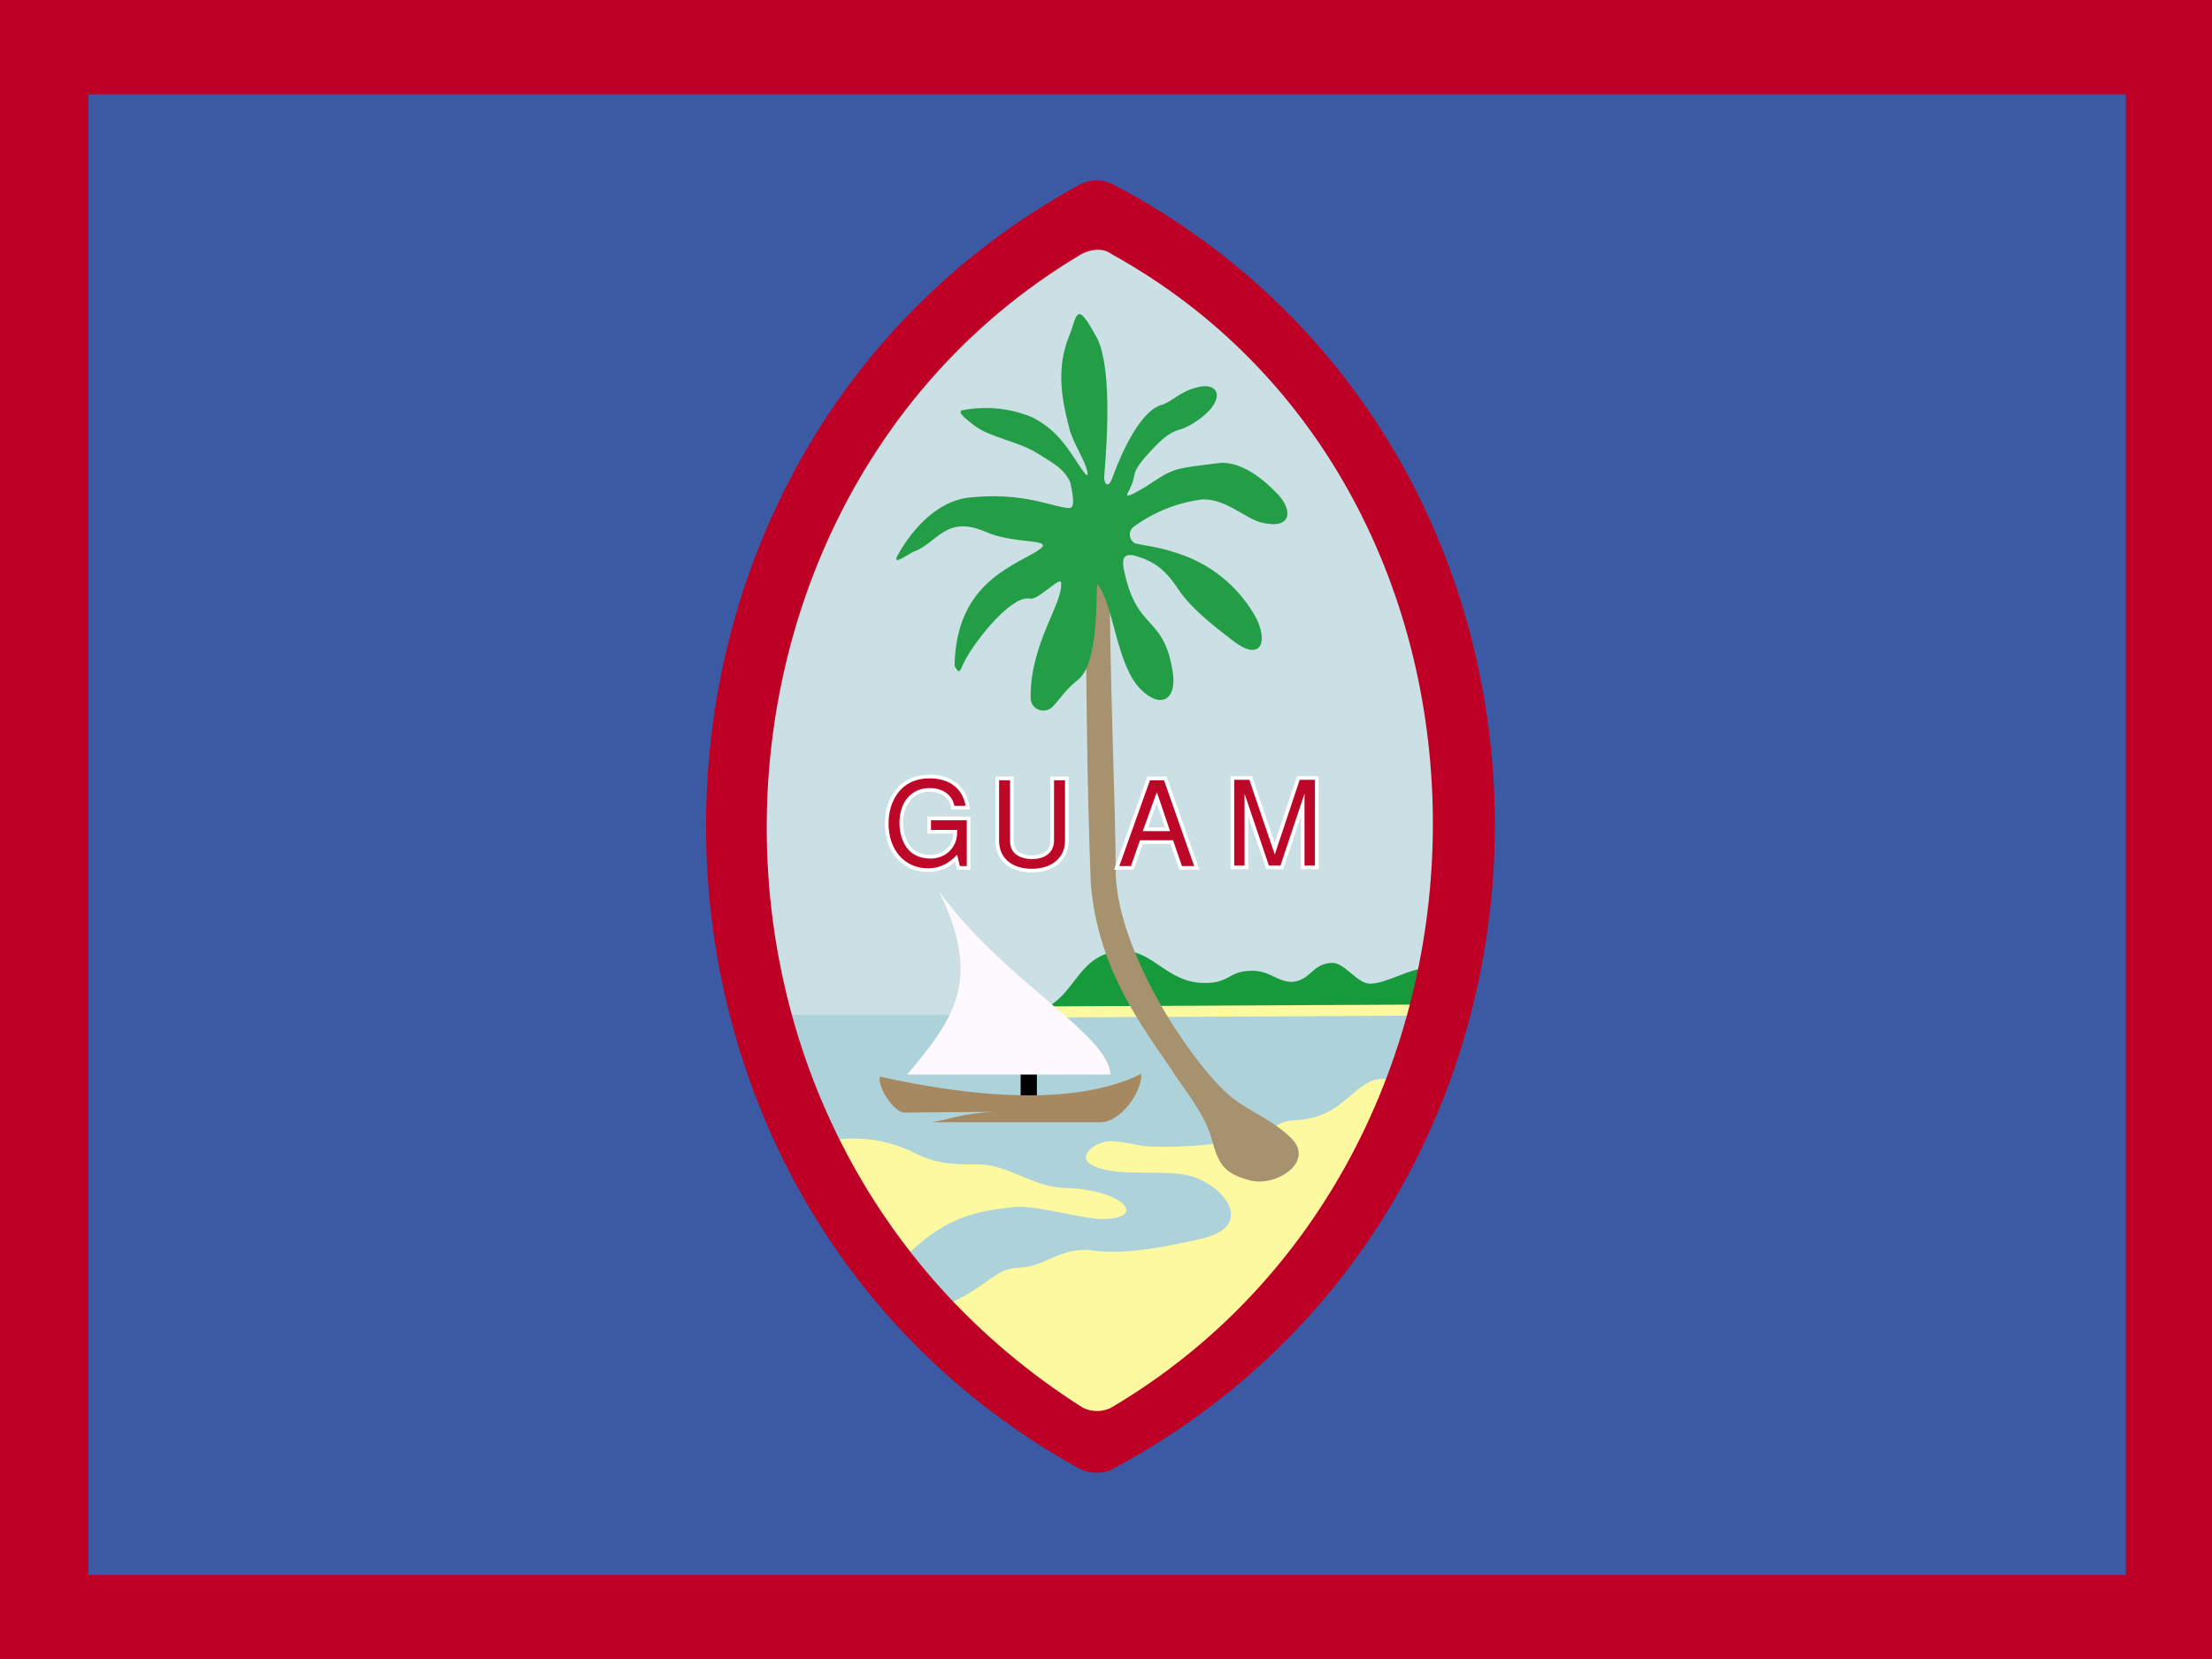
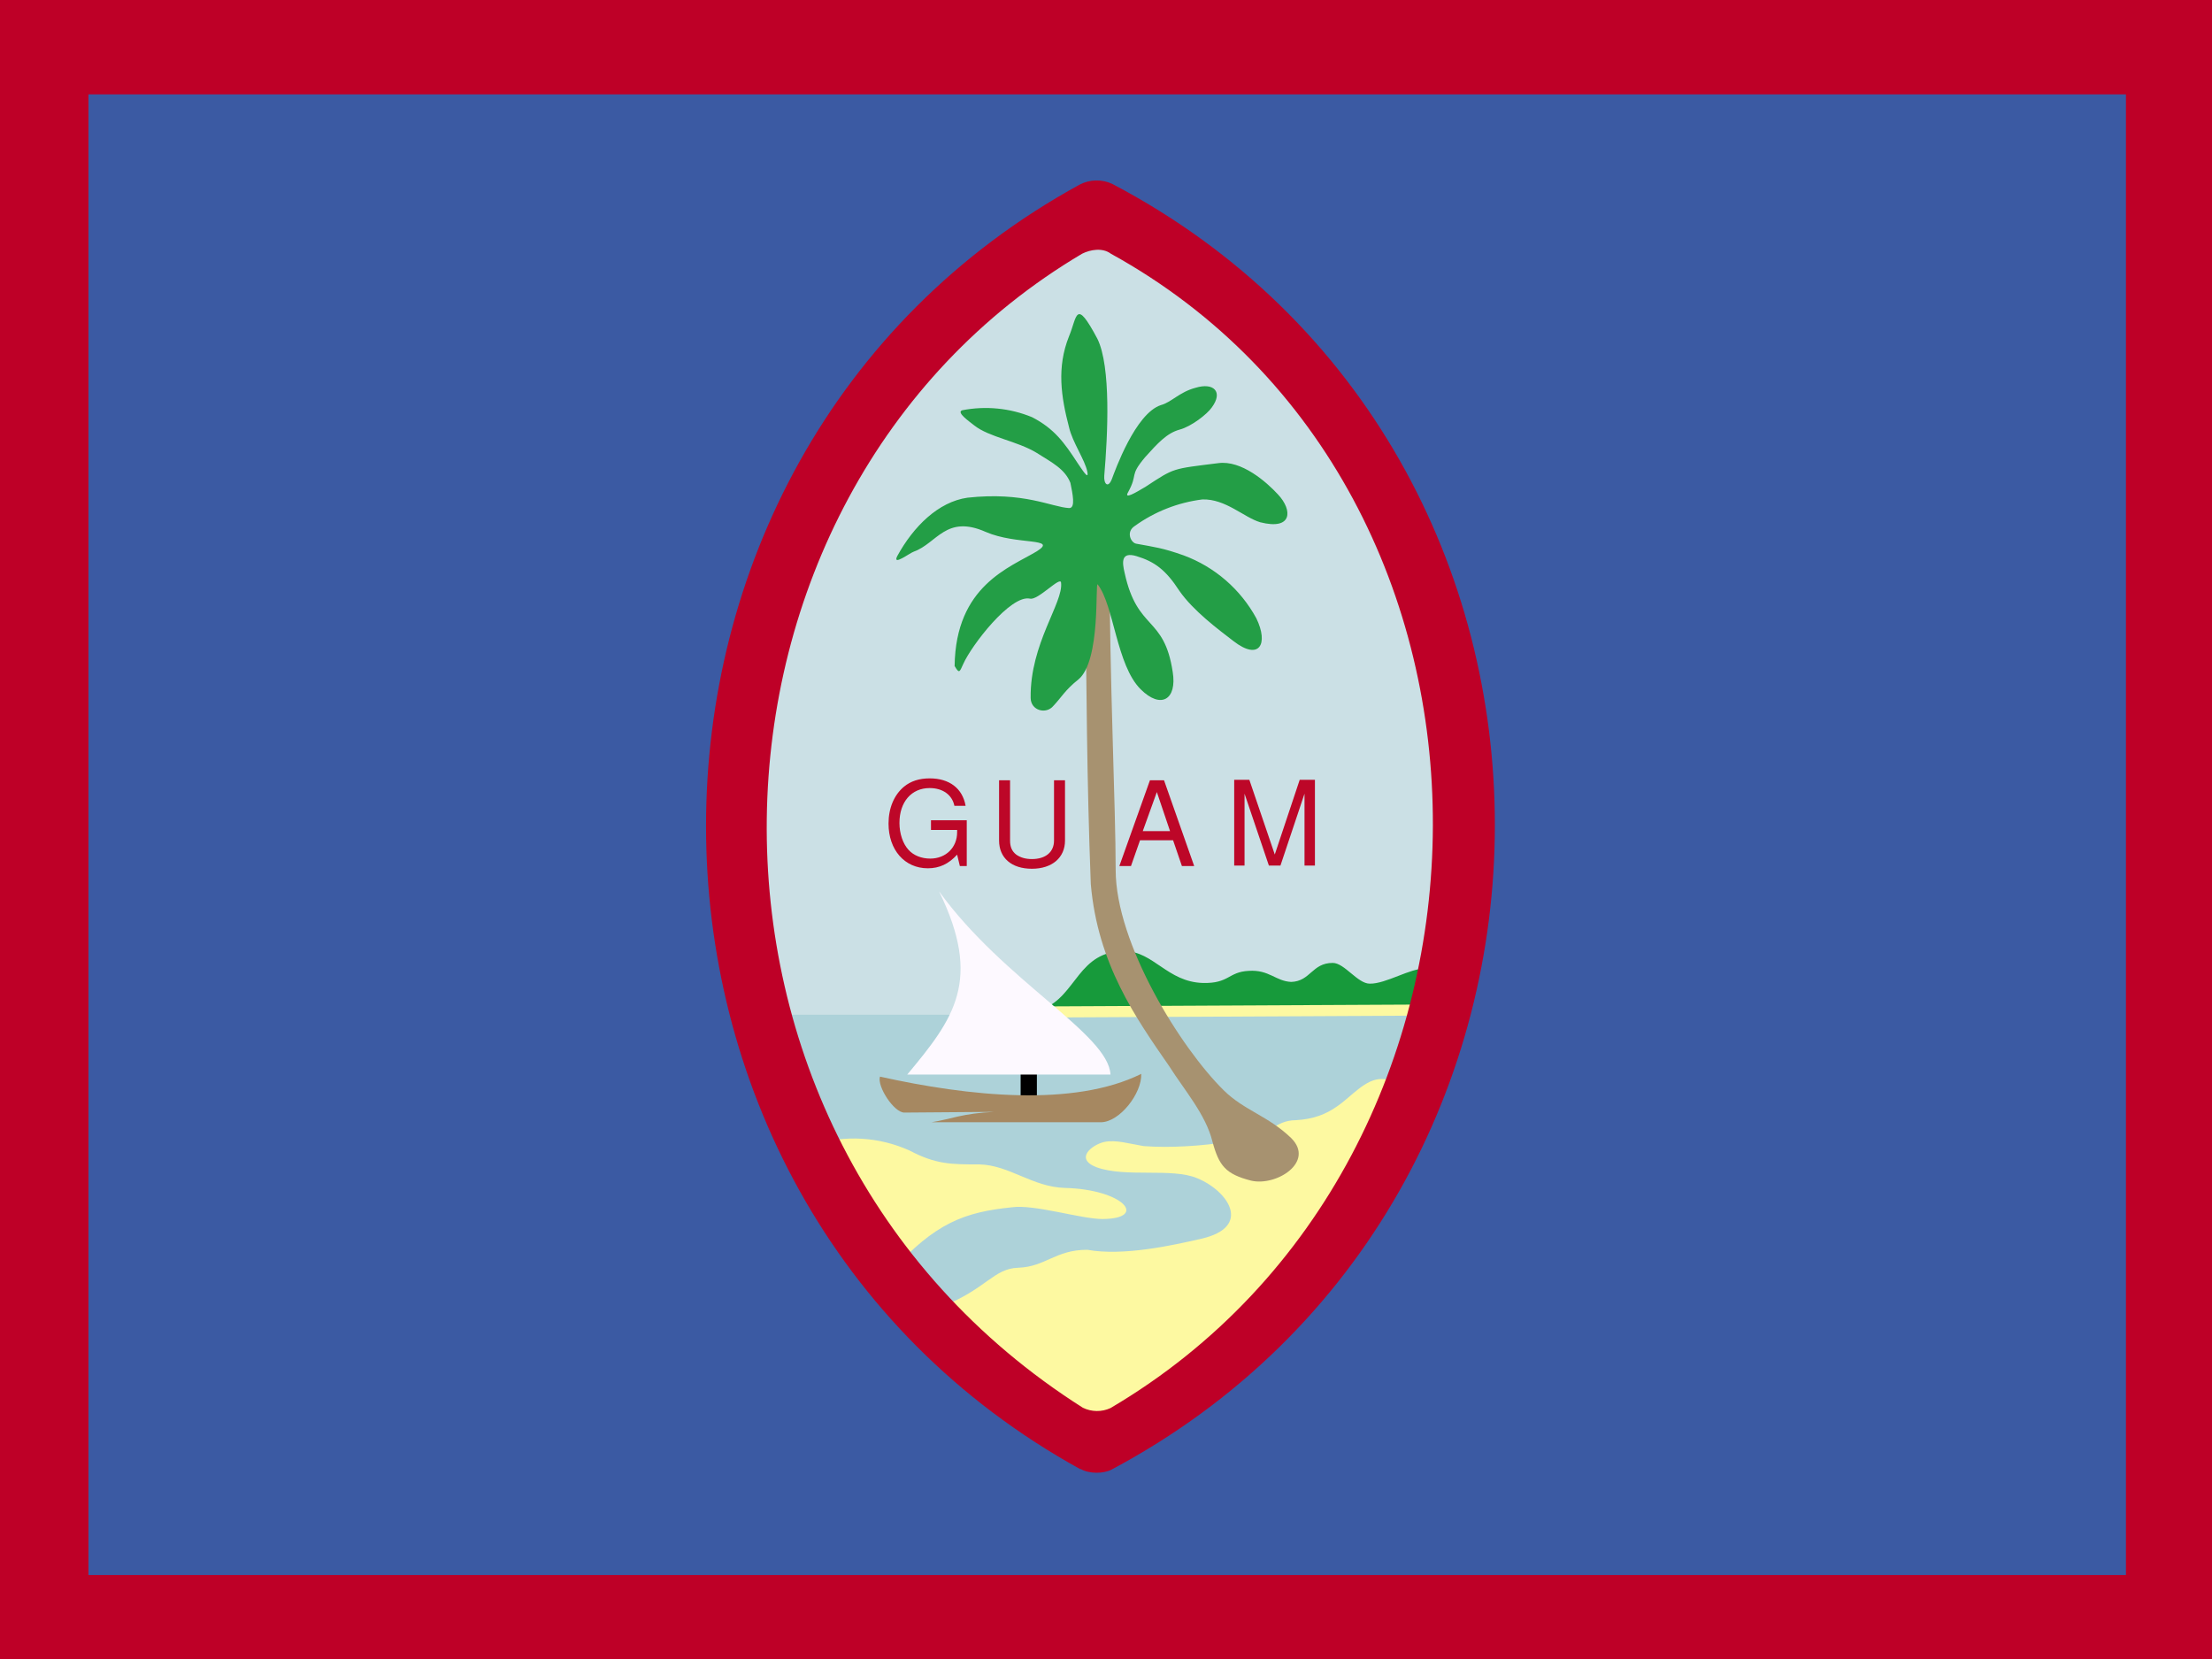
<svg xmlns="http://www.w3.org/2000/svg" id="flag-icon-css-gu" width="640" height="480">
  <path fill="#be0027" fill-rule="evenodd" d="M0 0h640v480H0z" />
  <path fill="#3b5aa3" fill-rule="evenodd" d="M25.6 27.3h589.5v428.4H25.6z" />
  <path fill="#cbe0e5" fill-rule="evenodd" d="M314.4 413.2a10 10 0 0 0 8.4.1c137.8-73.3 137.8-274.3.1-346.6a10 10 0 0 0-8.7.2c-134.3 73.4-134.7 272.1.1 346.3z" />
  <path fill="#add2d9" fill-rule="evenodd" d="M314.4 416.9c2 1.7 6.4 1.5 8.4 0 101.5-76 102-123.3 97.6-123.3h-201c-3 0 1.8 48.2 95 123.3z" />
  <path fill="#fdf9a1" fill-rule="evenodd" d="M235.3 331.2a39.2 39.2 0 0 1 27.9 1.7c7.6 4 12 4 20.2 4 8.6.2 15.3 6.5 24.6 6.8 17.1.4 24.3 8.9 11 9-6.2 0-19.7-4.3-26.2-3.4-13.6 1.4-22.2 4.4-35 18.7l14.8 10c12.8-5.1 14.9-11 22-11.2 8-.3 10.7-5.2 20-5.2 10.4 1.9 24.7-1.3 33-3.2 14.8-3.4 7.8-13.8-1.2-17.5-7.3-3.1-20.8-.1-29.2-3.2-6.4-2.5-1.2-6.5 2.3-7.3 3.4-.7 7.1.5 11.4 1.2 7.7.6 17.4-.1 24.1-1.2 14-2.1 13.4-6.2 20-6.3 5-.3 8.7-1.7 12-4.1 4-2.7 8.1-8 12.9-7.8l12.7.5-18 40.4-50.7 51.7-26.3 10-57.8-37.7-29.1-44.7 4.7-1.2z" />
  <path fill="#179a3b" fill-rule="evenodd" d="M301.8 292l116-.6 2-10.3s-4.1-.6-7.5-.8c-4.1-.3-11.3 4.4-16 4.3-3.5 0-7.3-6-10.7-6-6 0-6.4 5.3-12 5.5-4.5-.2-6.4-3.6-12.3-3.2-6 .3-5.6 3.7-13.3 3.5-10.2-.3-14.3-9.1-22.5-9.2-13.6-.2-14 13-23.8 16.7z" />
  <path fill="#fdf9a1" fill-rule="evenodd" d="M301.8 294.4l119.4-.6v-3.2l-122.2.6 2.7 3.2z" />
  <path fill="#a79270" fill-rule="evenodd" d="M350.8 330.3c1.9 7 3.8 9.4 11.2 11.3 7.3 1.7 18.5-5.4 11.6-12.3-6.6-6.4-13.6-8-19.5-13.8-12.5-12.3-31.3-42.5-31.3-63.8 0-18.3-1.8-55.8-1.8-91.3 0-2.3-7 6.4-7 8.8.4 31.3.4 55 1.6 86.6 2 23.1 13 38.7 22.7 52.7 4.3 6.8 10.6 14 12.5 21.8z" />
-   <text x="465.1" y="269.5" fill="#bd0728" stroke="#fff" stroke-width="1.6" font-family="helvetica" font-size="25.6" transform="matrix(1.33 0 0 1.33 -363 -108)">
-     <tspan>G</tspan>
-   </text>
-   <text x="488.1" y="269.6" fill="#bd0728" stroke="#fff" stroke-width="1.6" font-family="helvetica" font-size="25.6" transform="matrix(1.33 0 0 1.33 -363 -108)">
-     <tspan>U</tspan>
-   </text>
-   <text x="516" y="269.6" fill="#bd0728" stroke="#fff" stroke-width="1.6" font-family="helvetica" font-size="25.6" transform="matrix(1.33 0 0 1.33 -363 -108)">
-     <tspan>A</tspan>
-   </text>
-   <text x="539.5" y="269.5" fill="#bd0728" stroke="#fff" stroke-width="1.6" font-family="helvetica" font-size="25.6" transform="matrix(1.33 0 0 1.33 -363 -108)">
-     <tspan>M</tspan>
-   </text>
  <path fill="#239e46" fill-rule="evenodd" d="M259.6 160.9c-1.5 3 3.6-.9 4.8-1.3 6.7-2.4 9.3-10.8 20.8-5.7 9 3.9 21.1 1.6 14.8 5.6-7.8 4.7-23.5 9.9-23.8 33.2 1.3 2.2 1.4 1.9 2.5-.6 2.4-5.4 13.7-20.1 19.3-18.9 2.3.6 8.9-6.7 9-4.6.7 5.8-9 17.6-8.8 33.3 0 3.7 4.5 4.9 6.6 2.3 2.2-2.3 3.4-4.6 7.2-7.6 6.6-5.4 4.8-28.6 5.6-27.5 4.7 6 5.4 23.3 12.4 30.3 5.9 5.9 10.6 3 9.3-5-2.5-16.4-10.2-11.7-13.9-28.6-.8-3.3-1-6.2 3.4-4.9 5.3 1.6 8.5 4 12.4 10 4 5.8 11.4 11.3 15.7 14.6 7.5 5.8 10.2.8 6.6-6.6a39.6 39.6 0 0 0-21-18.2c-6.2-2.2-8.4-2.4-13.8-3.4-1.5-.3-3-3.4-.4-5.1a42.5 42.5 0 0 1 19.6-7.7c6.7-.2 12 5.2 16.7 6.6 9.4 2.4 9.4-3.5 5.2-8-3.4-3.7-10.6-10-17.3-9.1-13.5 1.7-12.6 1.3-21 6.8-3 1.8-6.4 3.8-5.1 1.6 3-5.5.2-4.5 4.9-10.1 3.6-4 6.3-7 10-8 3.4-.9 8-4.5 9.3-6.4 3.4-4.6.5-7.3-4.7-5.7-4.6 1.2-7 4.2-10 5-7.4 2.4-13.3 19-14.2 21.4-1.1 2.8-2.4 1.4-2.2-1 1-11.7 2-31.5-2-39.6-6.4-12-5.8-6.4-8.2-.7-3.6 9-2.3 17.5 0 26.3 1 4.4 4.6 9.4 5.3 12.9.5 2.7-1.6-.8-2.8-2.5-3.9-6-6.8-10-13.2-13.3a35.3 35.3 0 0 0-20.2-2c-1.8.6 2 3.2 3.5 4.4 4.3 3.4 12.4 4.5 18 7.9 4.6 2.9 8.2 4.7 9.8 8.7.6 3 1.6 7.4-.4 7.3-5.1-.3-13-4.8-29.4-3-8.4 1.2-15.6 8.3-20.3 16.9z" />
  <path fill-rule="evenodd" d="M295.3 310.6h4.7v7.9h-4.7z" />
  <path fill="#fdf9ff" fill-rule="evenodd" d="M271.7 257.9c18.8 26 49 41.2 49.6 53h-58.8c13.5-16.2 21.8-27.2 9.2-53z" />
  <path fill="#a68861" fill-rule="evenodd" d="M254.6 311.5c25.6 5.7 56.1 8.9 75.6-.8.2 5.7-6.3 14-11.7 14h-49c5.7-.9 9-2.6 18.2-3l-26 .2c-3 .1-8-7.6-7.1-10.4z" />
  <path fill="#be0027" fill-rule="evenodd" d="M312.6 425c2.6 1.5 6.7 1.4 9 .2 147.8-78.7 147.9-294.4.2-372a10.7 10.7 0 0 0-9.4.2c-144 78.8-144.4 292 .2 371.7zm.7-17.7a9.3 9.3 0 0 0 8 .1c123.6-72.8 125.1-265.1.1-334-2.4-1.8-5.9-1.2-8.3 0-118.4 70.1-125 254.5.2 333.9z" />
  <text x="465.1" y="269.5" fill="#bd0728" font-family="helvetica" font-size="25.6" transform="matrix(1.33 0 0 1.33 -363 -108)">
    <tspan>G</tspan>
  </text>
  <text x="488.1" y="269.6" fill="#bd0728" font-family="helvetica" font-size="25.6" transform="matrix(1.33 0 0 1.33 -363 -108)">
    <tspan>U</tspan>
  </text>
  <text x="516" y="269.6" fill="#bd0728" font-family="helvetica" font-size="25.6" transform="matrix(1.33 0 0 1.33 -363 -108)">
    <tspan>A</tspan>
  </text>
  <text x="539.5" y="269.5" fill="#bd0728" font-family="helvetica" font-size="25.6" transform="matrix(1.33 0 0 1.33 -363 -108)">
    <tspan>M</tspan>
  </text>
</svg>
